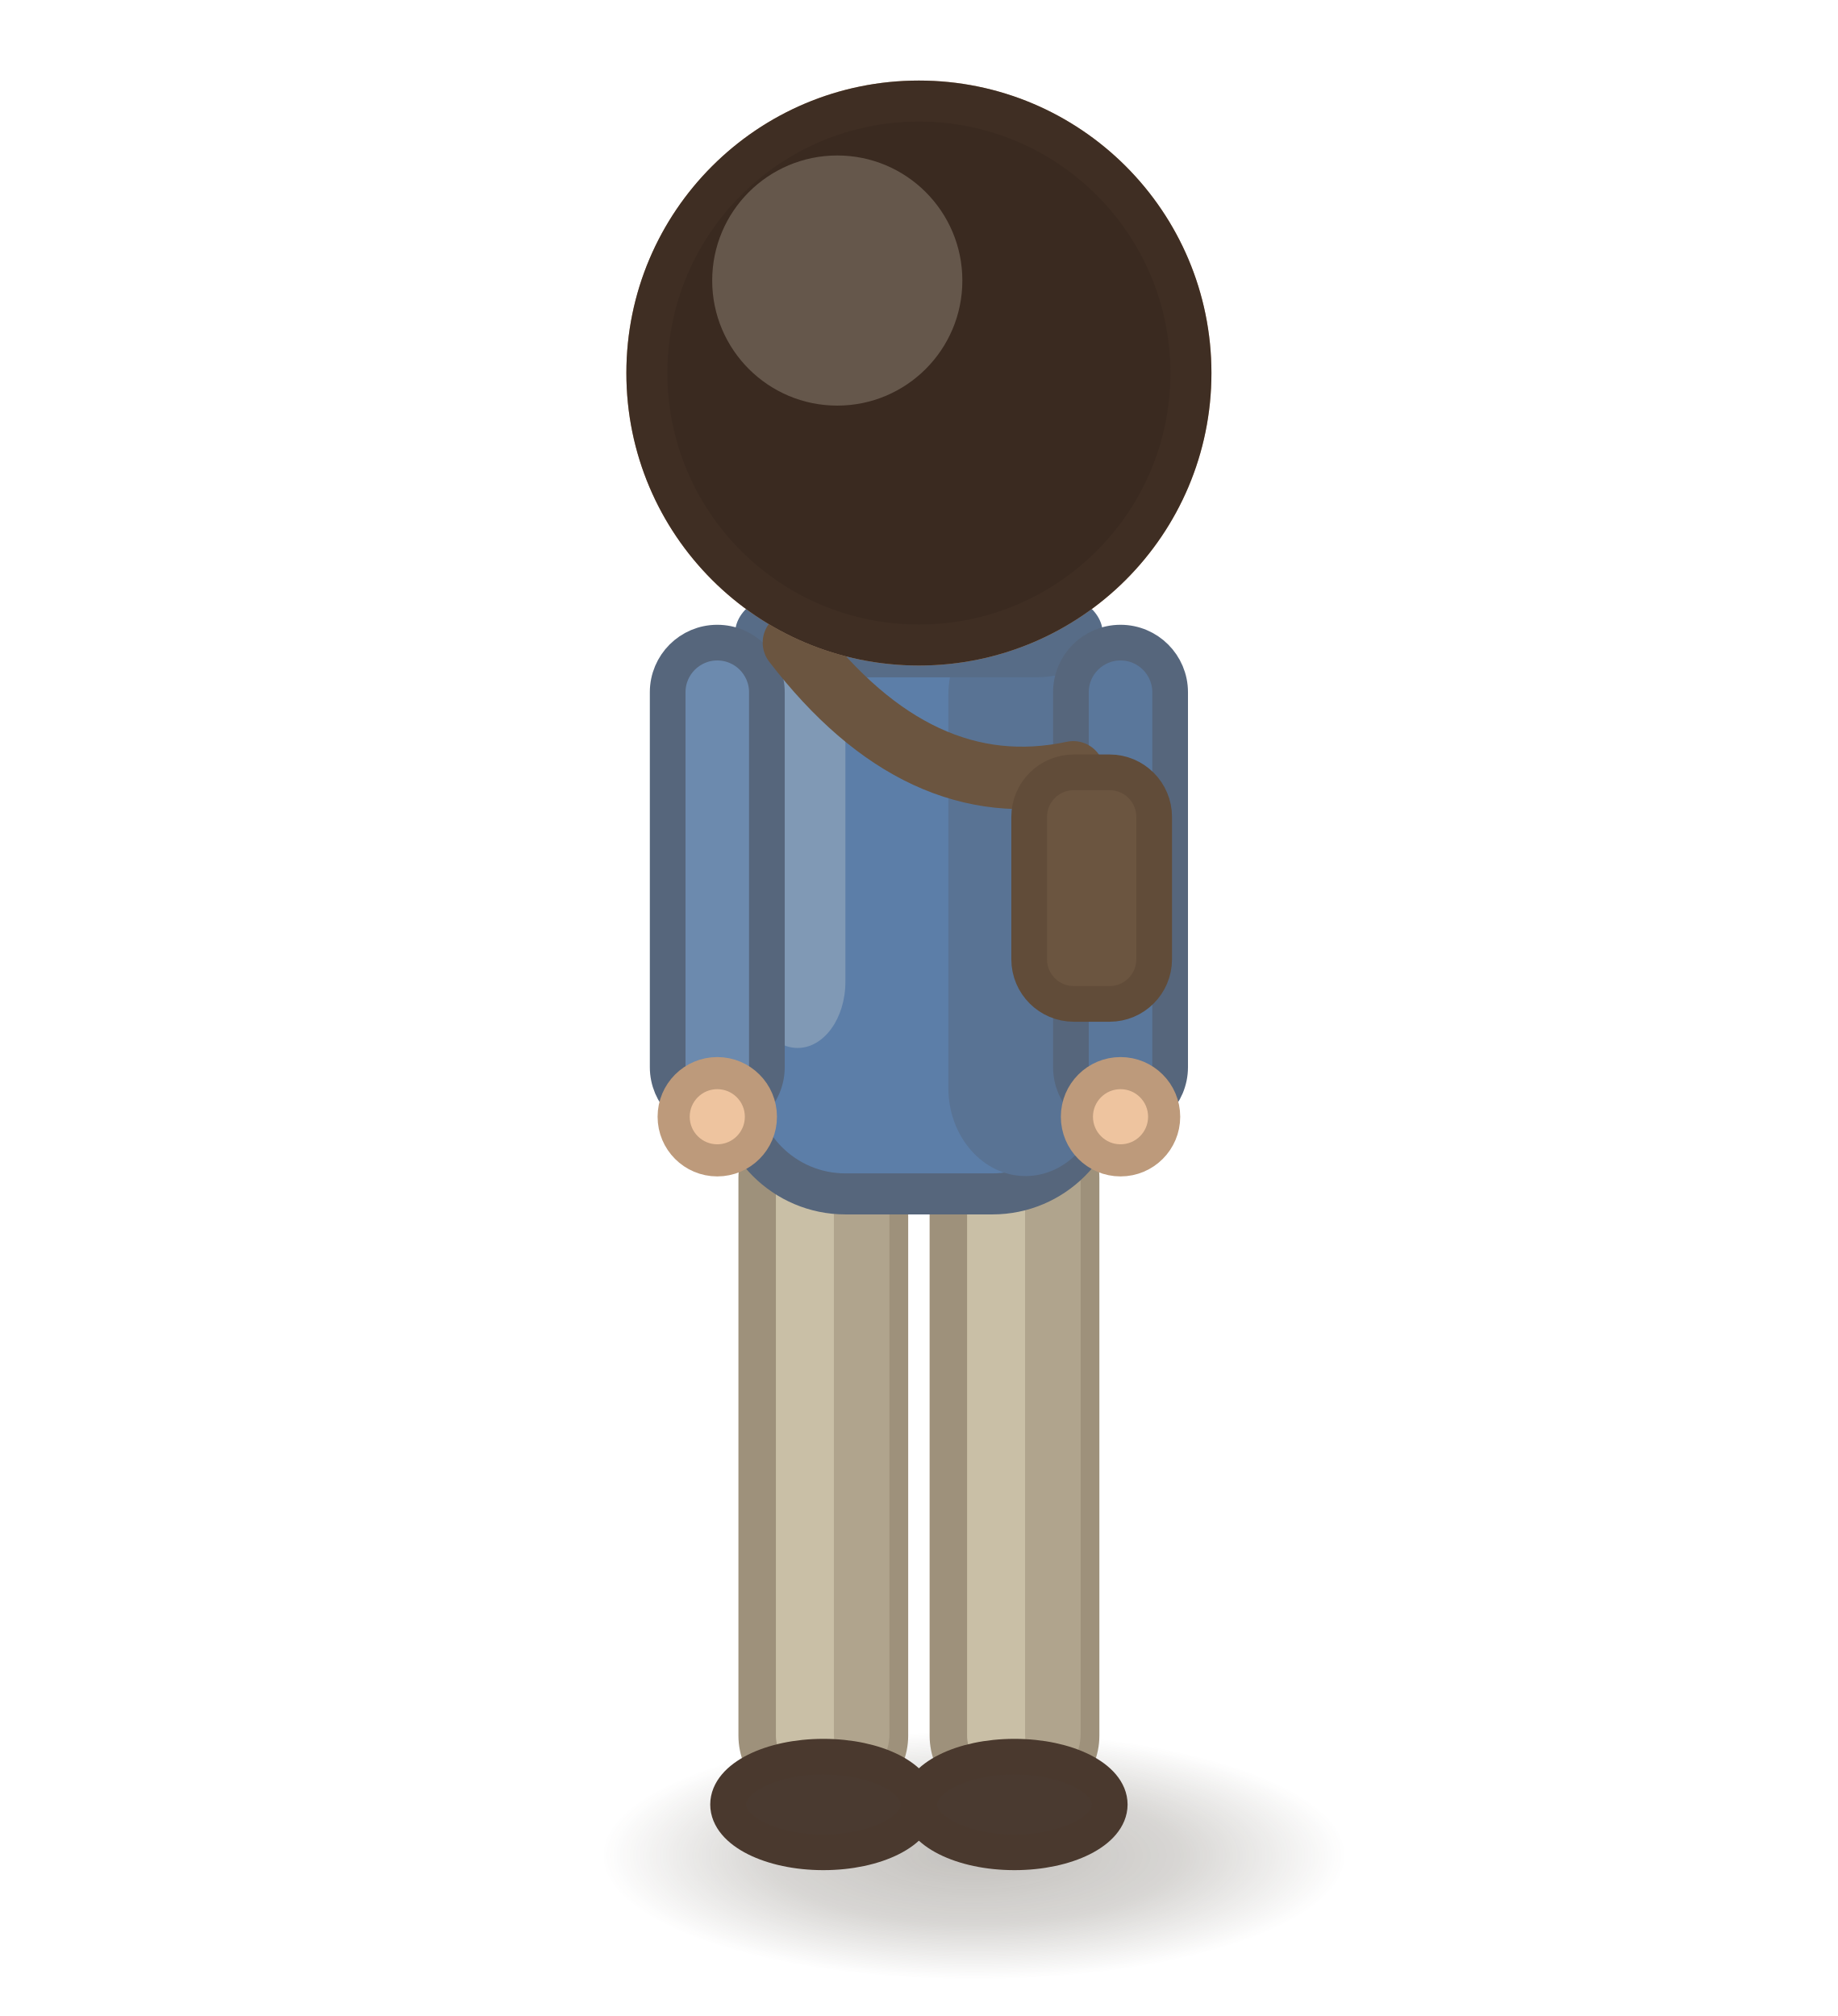
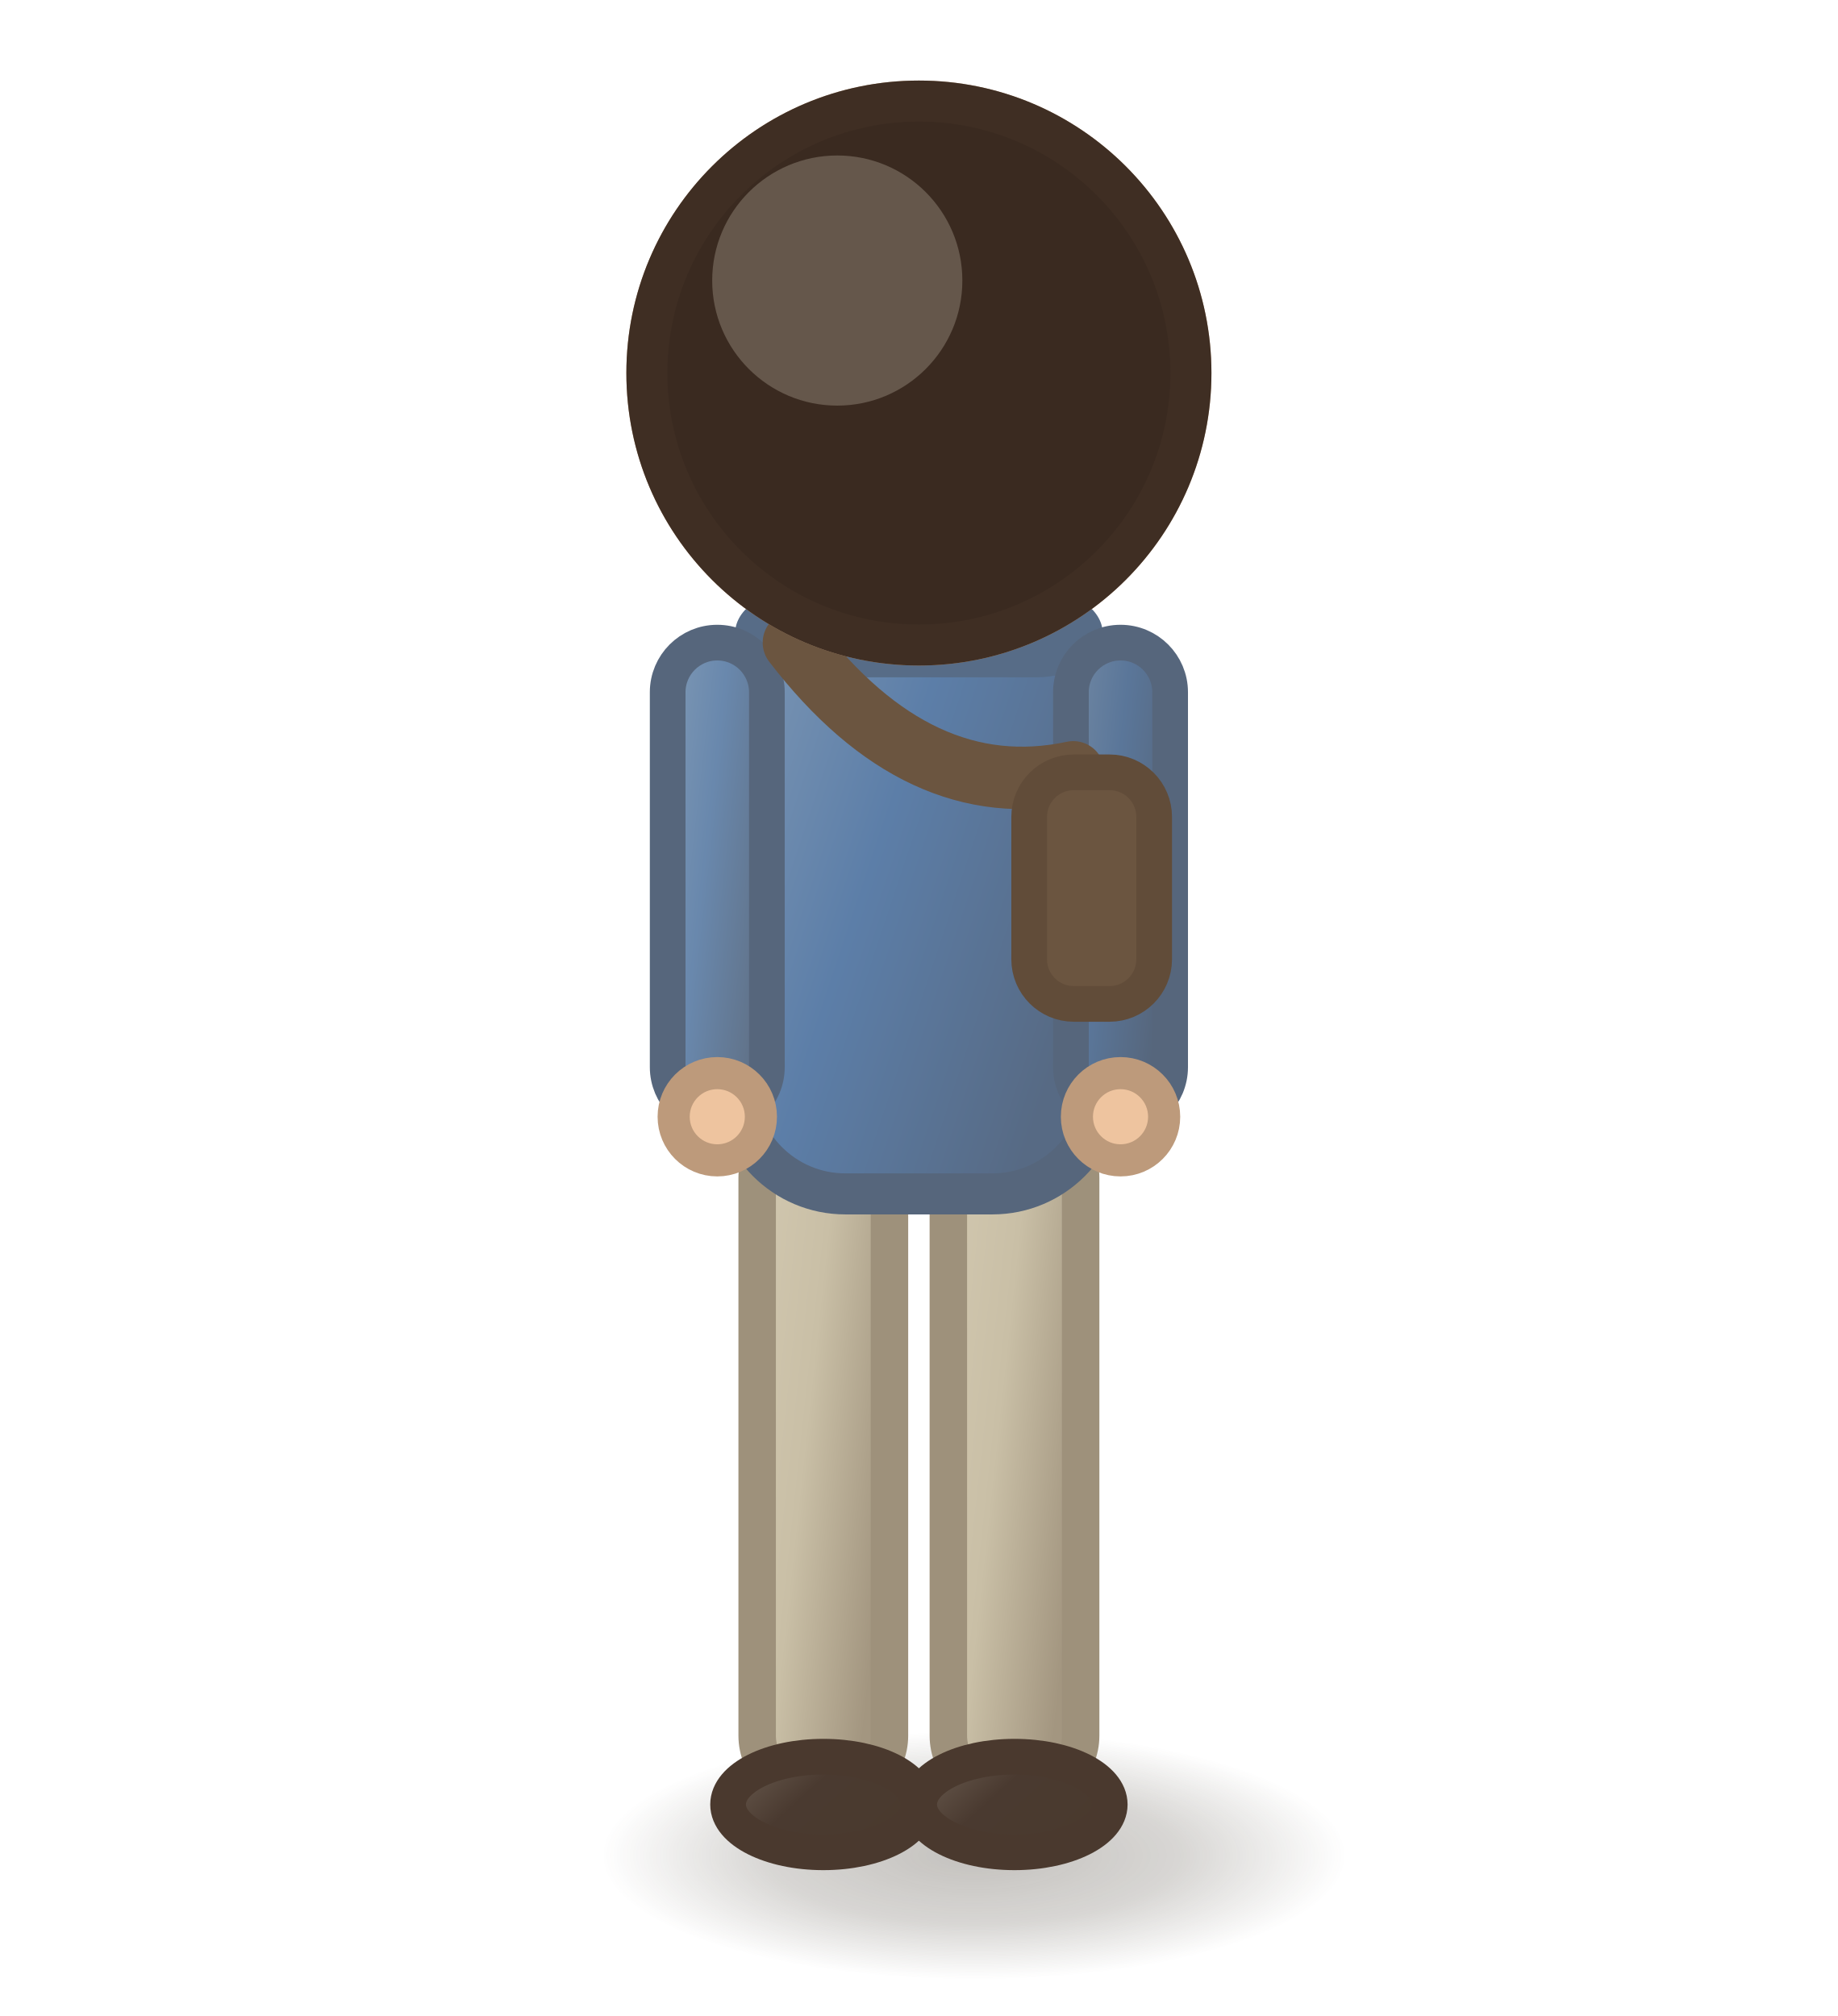
<svg xmlns="http://www.w3.org/2000/svg" width="206" height="226" viewBox="0 0 206 226">
  <defs>
-     <radialGradient id="r193" cx="0.5" cy="0.5" r="0.5">
+     <radialGradient id="r217" cx="0.5" cy="0.5" r="0.5">
      <stop offset="0" stop-color="#3A3226" stop-opacity="0.3" />
      <stop offset="0.55" stop-color="#3A3226" stop-opacity="0.2" />
      <stop offset="1" stop-color="#3A3226" stop-opacity="0" />
    </radialGradient>
+     <linearGradient id="l218" x1="0" y1="0" x2="1" y2="0.55">
+       <stop offset="0" stop-color="#D2C8B0" />
+       <stop offset="0.48" stop-color="#C9BFA6" />
+       <stop offset="1" stop-color="#A39680" />
+     </linearGradient>
+     <linearGradient id="l219" x1="0" y1="0" x2="1" y2="0.55">
+       <stop offset="0" stop-color="#D2C8B0" />
+       <stop offset="0.48" stop-color="#C9BFA6" />
+       <stop offset="1" stop-color="#A39680" />
+     </linearGradient>
+     <linearGradient id="l220" x1="0" y1="0" x2="1" y2="0.55">
+       <stop offset="0" stop-color="#6E6054" />
+       <stop offset="0.48" stop-color="#4A3A30" />
+       <stop offset="1" stop-color="#4A3A2E" />
+     </linearGradient>
+     <linearGradient id="l221" x1="0" y1="0" x2="1" y2="0.55">
+       <stop offset="0" stop-color="#6E6054" />
+       <stop offset="0.48" stop-color="#4A3A30" />
+       <stop offset="1" stop-color="#4A3A2E" />
+     </linearGradient>
+     <linearGradient id="l222" x1="0" y1="0" x2="1" y2="0.55">
+       <stop offset="0" stop-color="#8099B5" />
+       <stop offset="0.48" stop-color="#5C7EA8" />
+       <stop offset="1" stop-color="#576A84" />
+     </linearGradient>
+     <linearGradient id="l223" x1="0" y1="0" x2="1" y2="0.55">
+       <stop offset="0" stop-color="#7E98B4" />
+       <stop offset="0.48" stop-color="#6988AD" />
+       <stop offset="1" stop-color="#61738A" />
+     </linearGradient>
+     <linearGradient id="l224" x1="0" y1="0" x2="1" y2="0.55">
+       <stop offset="0" stop-color="#7188A3" />
+       <stop offset="0.48" stop-color="#5A7699" />
+       <stop offset="1" stop-color="#56667C" />
+     </linearGradient>
+     <radialGradient id="r225" cx="0.36" cy="0.32" r="0.74">
+       <stop offset="0" stop-color="#F2CFAE" />
+       <stop offset="0.55" stop-color="#EEC49F" />
+       <stop offset="1" stop-color="#C7A282" />
+     </radialGradient>
  </defs>
-   <ellipse cx="109.18" cy="208" rx="41.51" ry="13.93" fill="url(#r193)" />
+   <ellipse cx="109.18" cy="208" rx="41.51" ry="13.93" fill="url(#r217)" />
  <g transform="translate(0,0)">
-     <rect x="84.87" y="125.84" width="14.83" height="74.95" rx="6.229" fill="#C9BFA6" stroke="#9E917B" stroke-width="4.2" />
-     <rect x="93.47" y="127.84" width="6.23" height="70.95" rx="4.45" fill="#B0A48D" />
-     <rect x="106.3" y="125.84" width="14.83" height="74.95" rx="6.229" fill="#C9BFA6" stroke="#9E917B" stroke-width="4.2" />
-     <rect x="114.9" y="127.84" width="6.23" height="70.95" rx="4.45" fill="#B0A48D" />
-     <ellipse cx="92.29" cy="202.29" rx="10.68" ry="5.36" fill="#4A3A30" stroke="#4A392E" stroke-width="4.0" />
-     <ellipse cx="113.71" cy="202.29" rx="10.68" ry="5.36" fill="#4A3A30" stroke="#4A392E" stroke-width="4.0" />
-     <rect x="82.4" y="66.04" width="41.2" height="67.8" rx="12.36" fill="#5C7EA8" stroke="#56667C" stroke-width="4.6" />
-     <rect x="106.3" y="68.04" width="17.3" height="63.8" rx="9.888" fill="#597394" />
-     <rect x="84.05" y="68.04" width="10.71" height="49.44" rx="7.416" fill="#8099B5" />
+     <rect x="84.87" y="125.84" width="14.83" height="74.95" rx="6.229" fill="url(#l218)" stroke="#9E917B" stroke-width="4.2" />
+     <rect x="106.3" y="125.84" width="14.83" height="74.95" rx="6.229" fill="url(#l219)" stroke="#9E917B" stroke-width="4.2" />
+     <ellipse cx="92.29" cy="202.29" rx="10.68" ry="5.36" fill="url(#l220)" stroke="#4A392E" stroke-width="4.0" />
+     <ellipse cx="113.71" cy="202.29" rx="10.68" ry="5.36" fill="url(#l221)" stroke="#4A392E" stroke-width="4.0" />
+     <rect x="82.4" y="66.04" width="41.2" height="67.8" rx="12.36" fill="url(#l222)" stroke="#56667C" stroke-width="4.6" />
    <rect x="82.4" y="66.04" width="41.2" height="9.89" rx="7.416" fill="#576C87" />
-     <rect x="74.84" y="72.04" width="11.12" height="53.15" rx="5.562" fill="#6C8AAE" stroke="#56667C" stroke-width="4.0" />
+     <rect x="74.84" y="72.04" width="11.12" height="53.15" rx="5.562" fill="url(#l223)" stroke="#56667C" stroke-width="4.0" />
    <circle cx="80.4" cy="125.19" r="4.89" fill="#EEC49F" stroke="#BD9A7B" stroke-width="3.6" />
-     <rect x="120.04" y="72.04" width="11.12" height="53.15" rx="5.562" fill="#5A779B" stroke="#56667C" stroke-width="4.0" />
+     <rect x="120.04" y="72.04" width="11.12" height="53.15" rx="5.562" fill="url(#l224)" stroke="#56667C" stroke-width="4.0" />
    <circle cx="125.6" cy="125.19" r="4.89" fill="#EEC49F" stroke="#BD9A7B" stroke-width="3.6" />
    <path d="M 88.99 72.04 Q 103 90.29, 120.3 86.58" fill="none" stroke="#6B5540" stroke-width="7" stroke-linecap="round" stroke-linejoin="round" />
    <rect x="115.36" y="86.58" width="14.01" height="25.96" rx="5" fill="#6B5540" stroke="#614C39" stroke-width="4.0" />
-     <circle cx="103" cy="41.82" r="30.49" fill="#EEC49F" stroke="#BD9A7B" stroke-width="4.6" />
-     <path d="M 112.15 14.38 A 30.49 30.49 0 0 0 112.15 70.48 Z" fill="#D9B290" />
+     <circle cx="103" cy="41.82" r="30.49" fill="url(#r225)" stroke="#BD9A7B" stroke-width="4.6" />
    <circle cx="103" cy="41.82" r="30.49" fill="#3A2A20" stroke="#3F2E23" stroke-width="4.6" />
    <circle cx="93.85" cy="31.45" r="14.02" fill="#65574B" />
  </g>
</svg>
